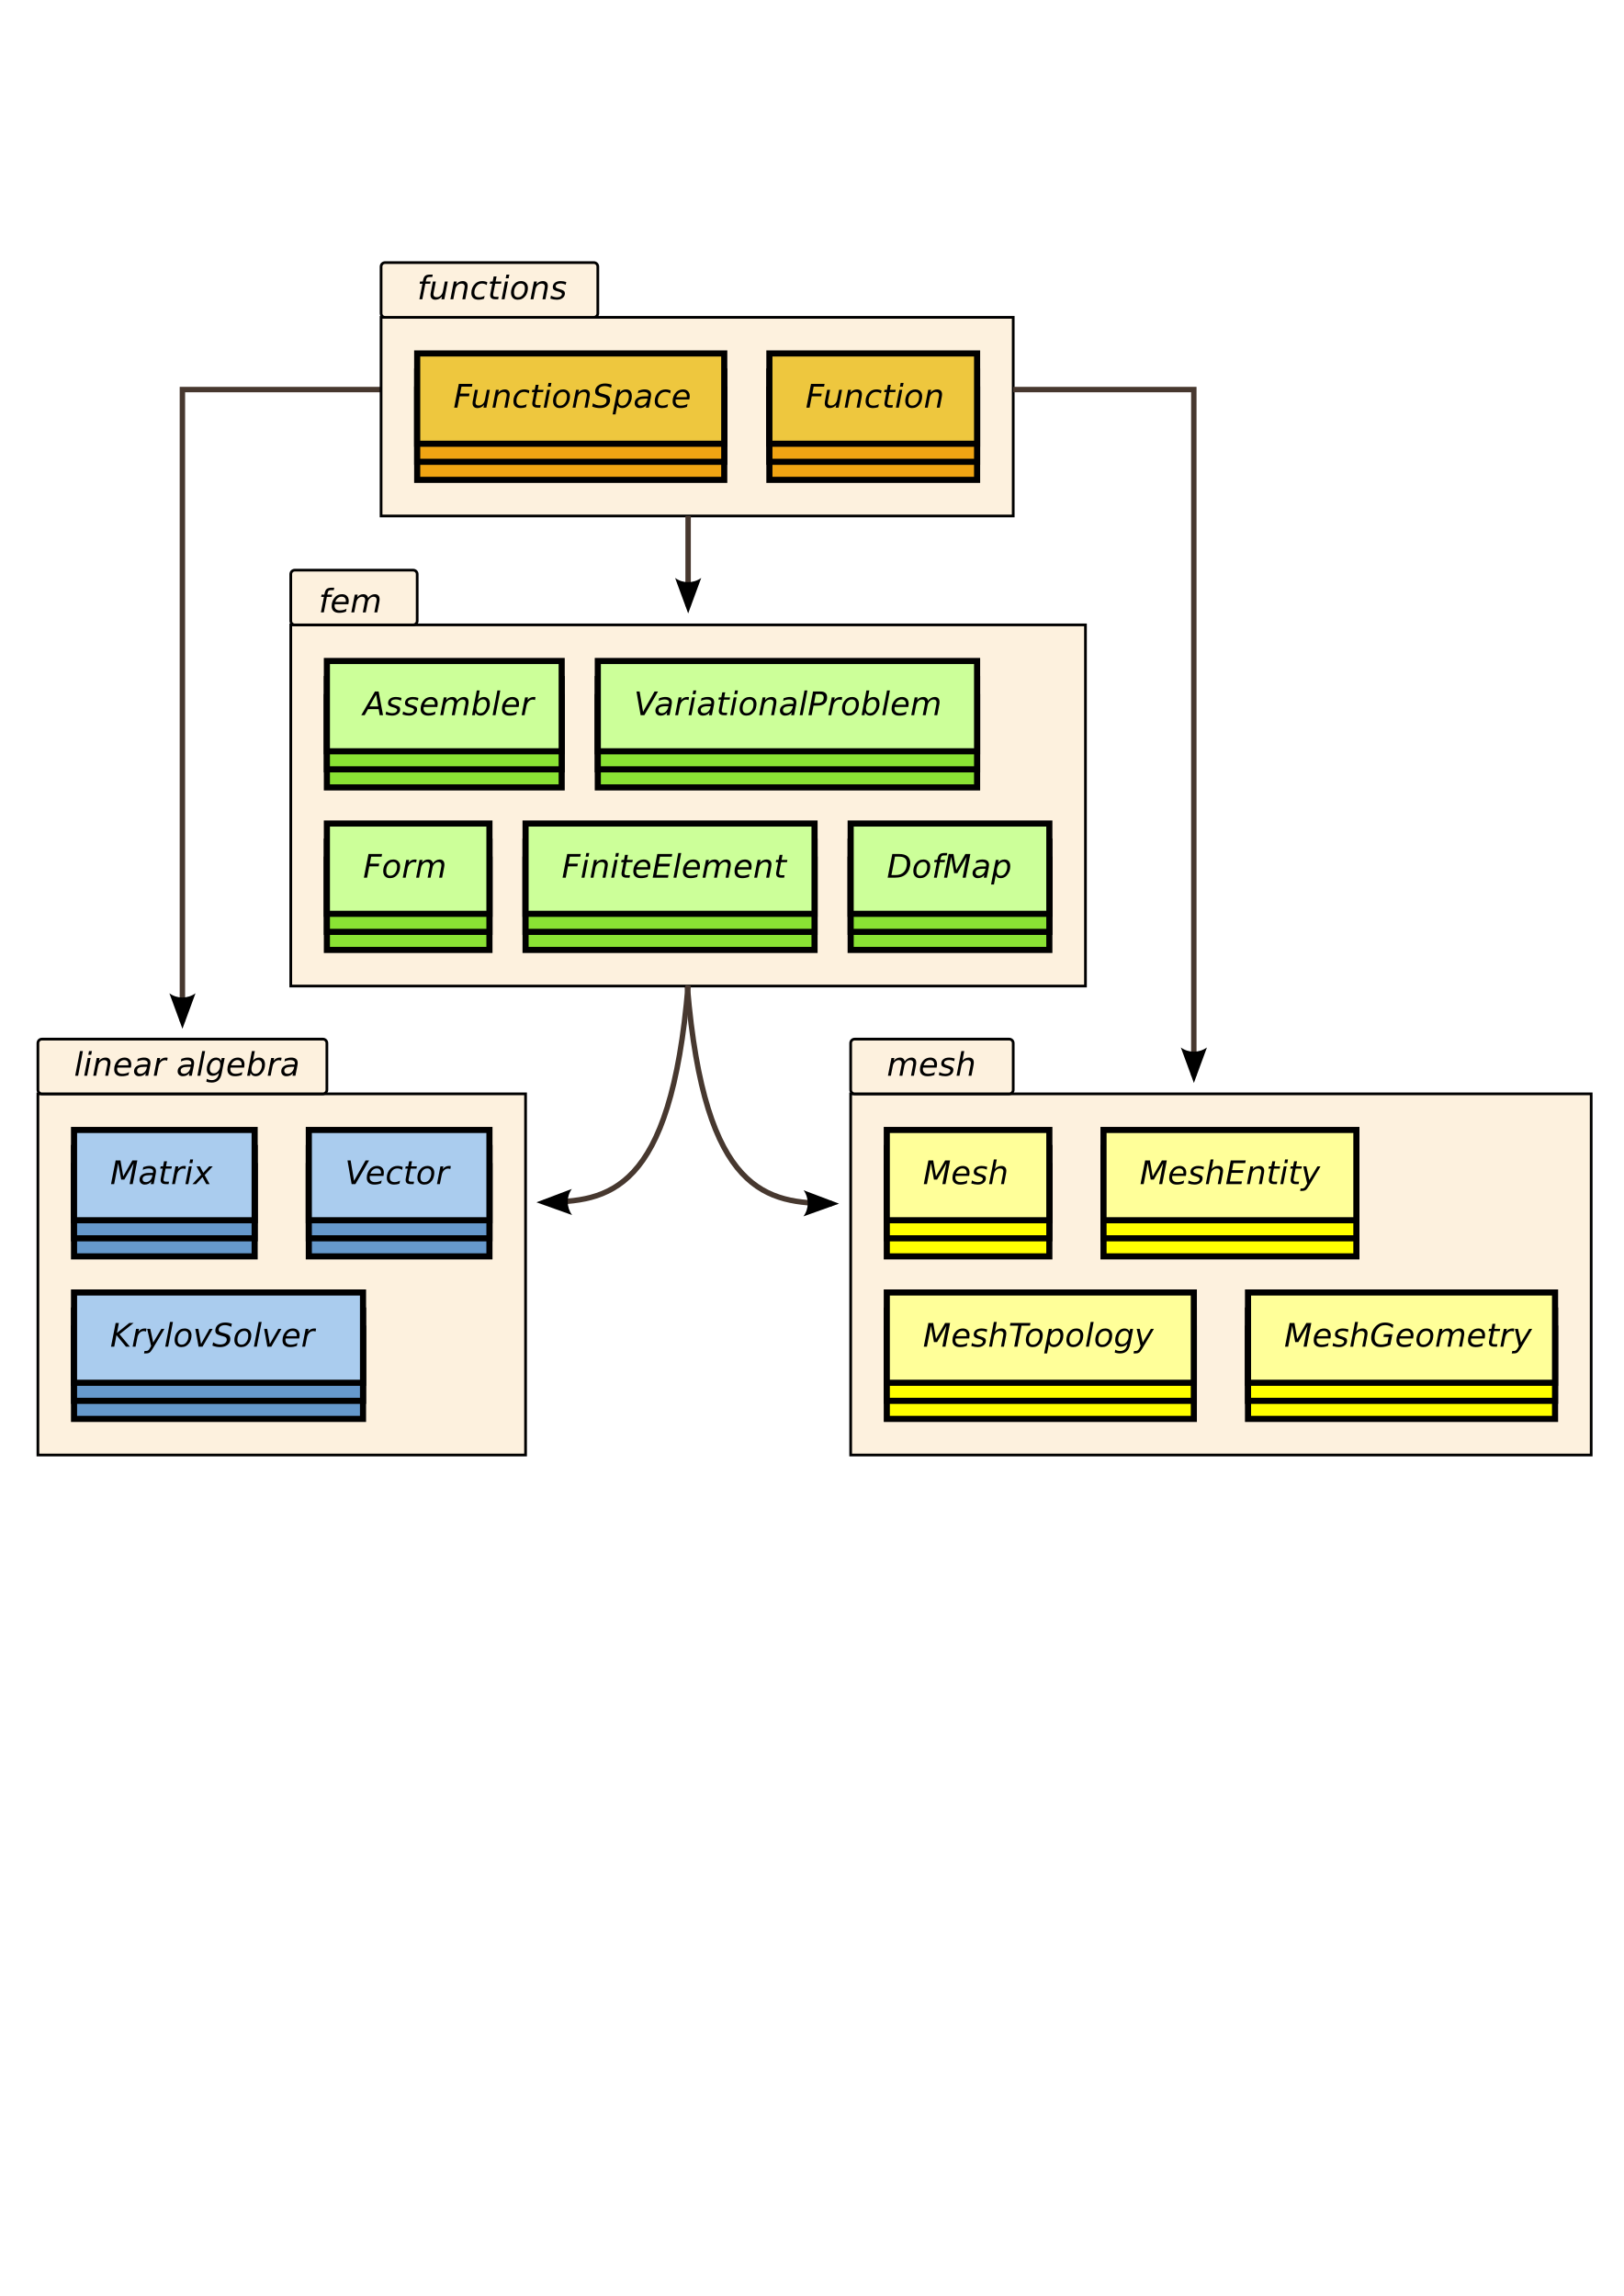
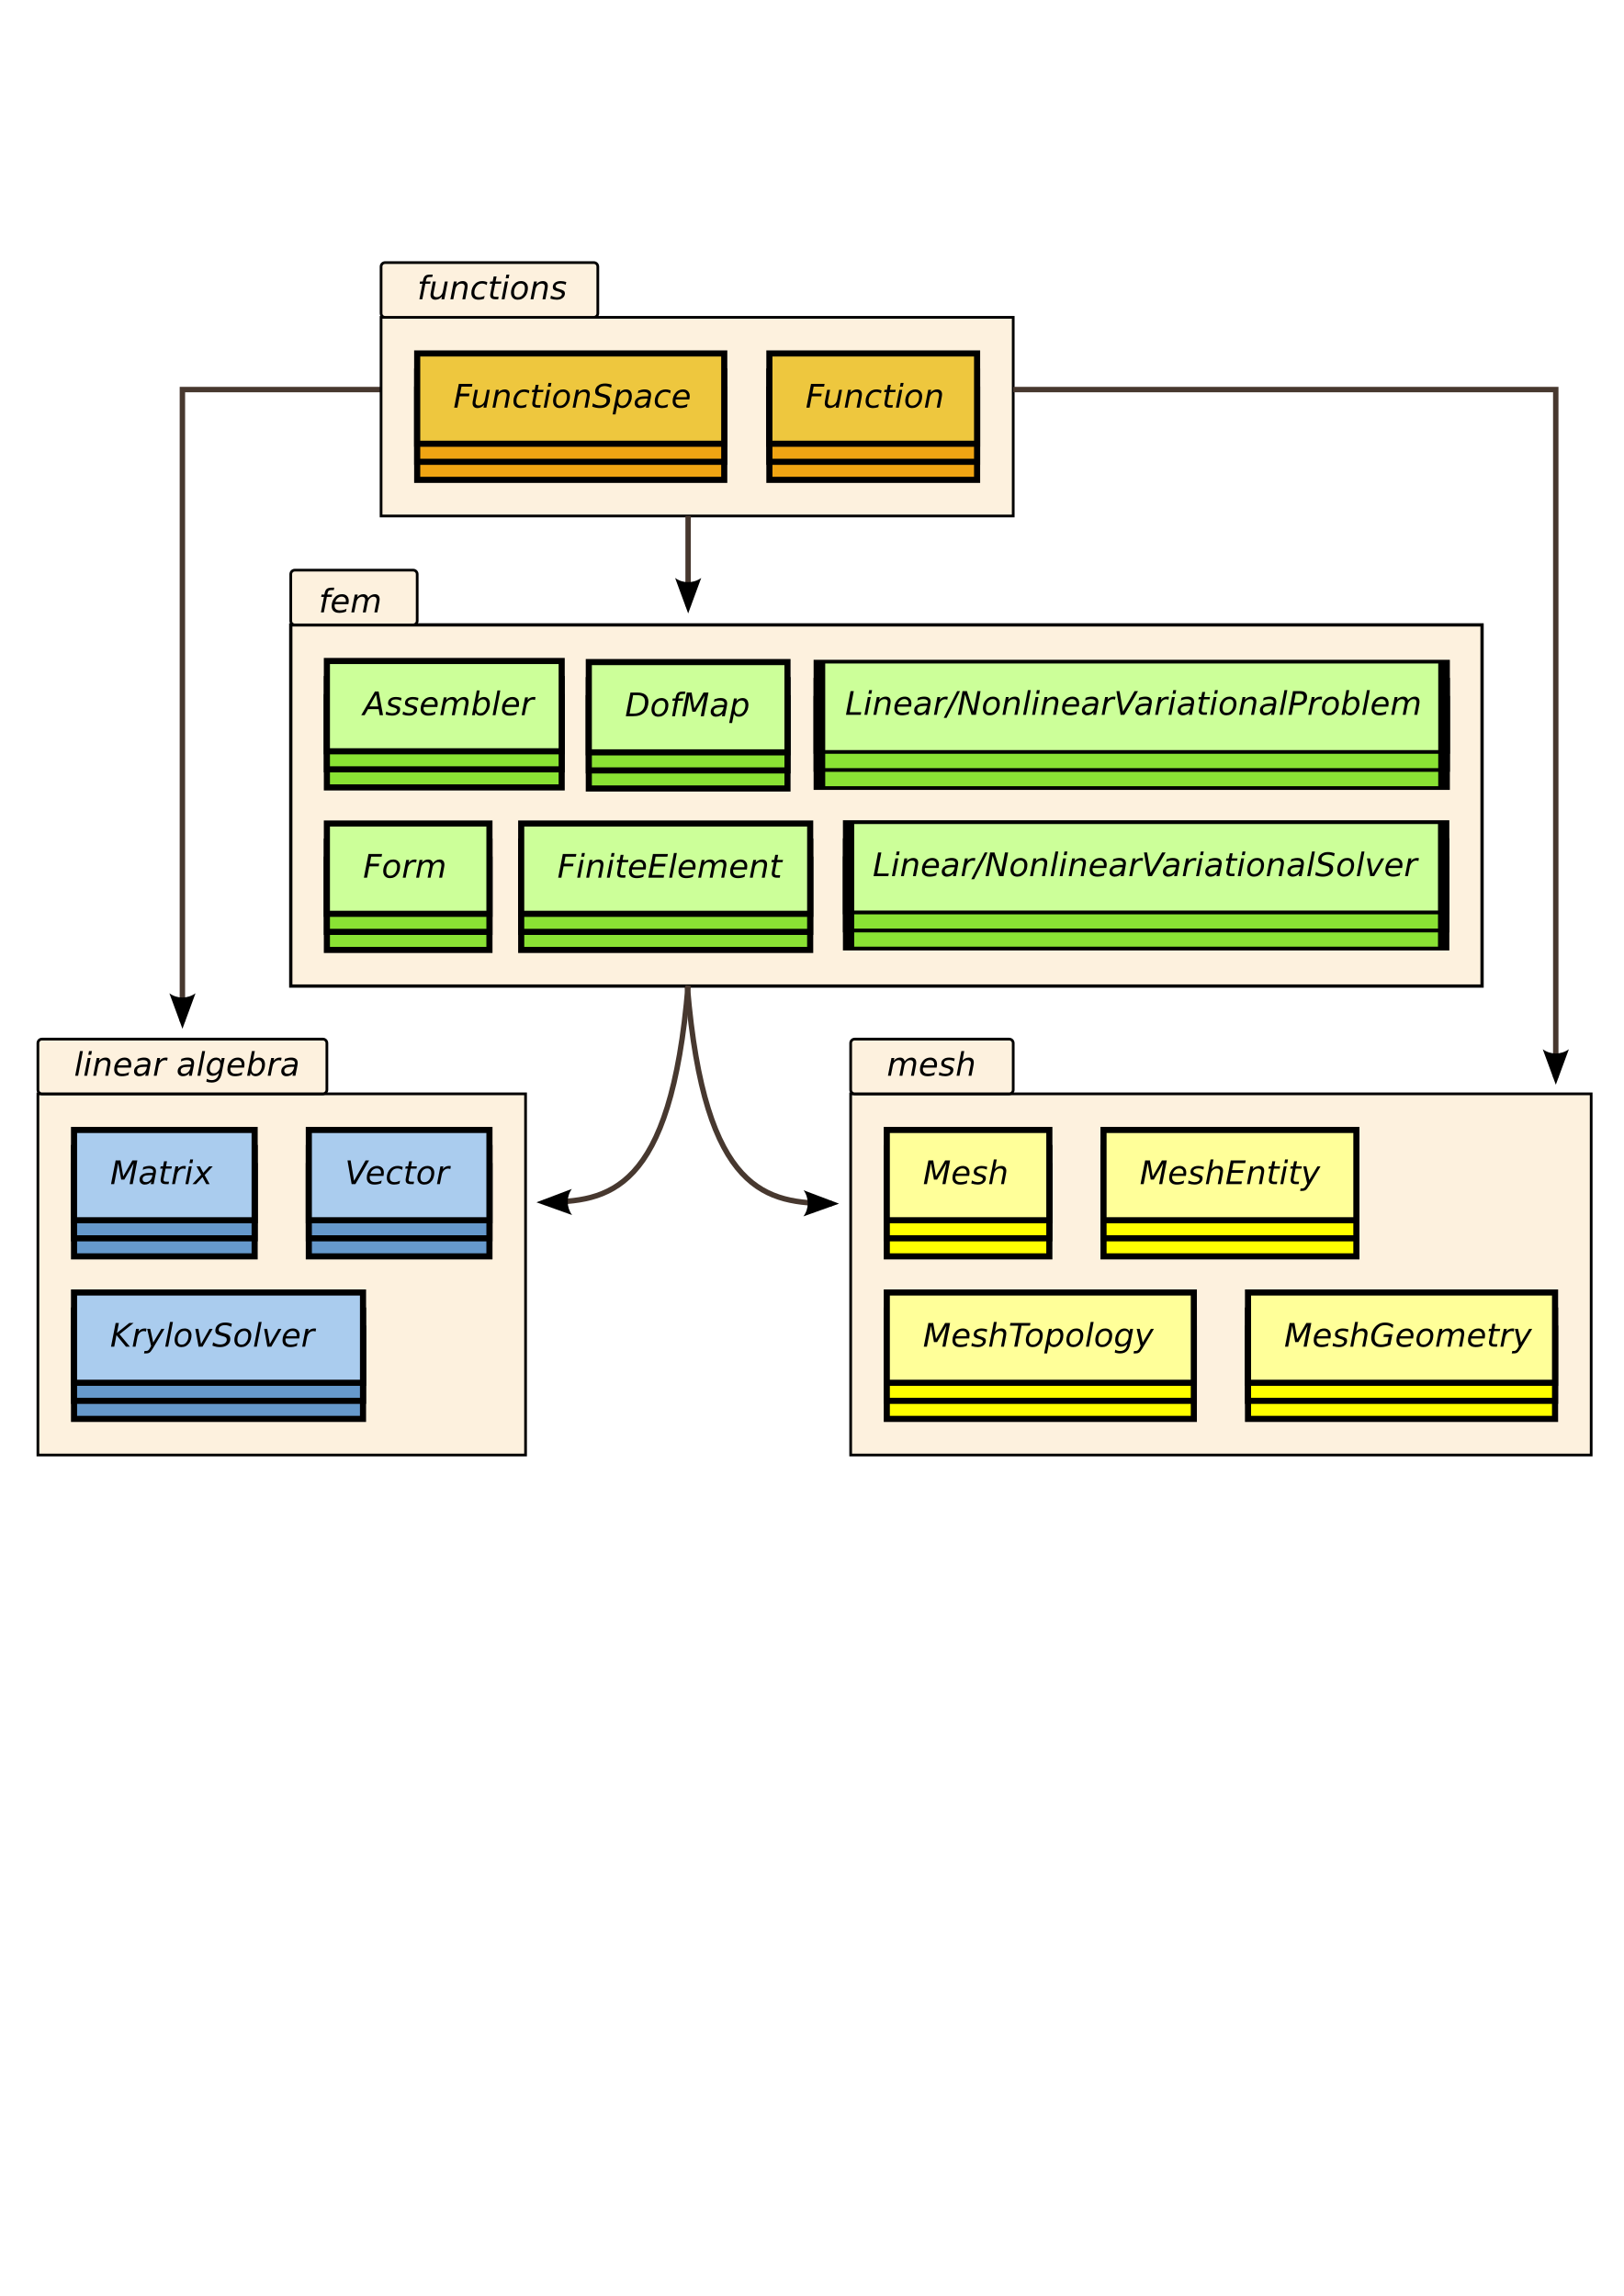
- <svg xmlns="http://www.w3.org/2000/svg" width="744.094" height="1052.362" id="svg2">
+ <svg xmlns="http://www.w3.org/2000/svg" width="744.094" height="1052.362" id="svg2" version="1.1">
  <defs id="defs4">
    <marker orient="auto" refY="0.0" refX="0.0" id="Arrow2Mend" style="overflow:visible;">
      <path id="path4271" style="font-size:12.0;fill-rule:evenodd;stroke-width:0.625;stroke-linejoin:round;" d="M 8.719,4.034 L -2.207,0.016 L 8.719,-4.002 C 6.973,-1.63 6.983,1.616 8.719,4.034 z " transform="scale(0.6) rotate(180) translate(0,0)" />
    </marker>
    <marker orient="auto" refY="0.0" refX="0.0" id="TriangleOutM" style="overflow:visible">
      <path id="path3325" d="M 5.77,0.0 L -2.88,5.0 L -2.88,-5.0 L 5.77,0.0 z " style="fill-rule:evenodd;stroke:#000000;stroke-width:1.0pt;marker-start:none" transform="scale(0.4)" />
    </marker>
    <marker orient="auto" refY="0.0" refX="0.0" id="Arrow2Lend" style="overflow:visible;">
      <path id="path3200" style="font-size:12.0;fill-rule:evenodd;stroke-width:0.625;stroke-linejoin:round;" d="M 8.719,4.034 L -2.207,0.016 L 8.719,-4.002 C 6.973,-1.63 6.983,1.616 8.719,4.034 z " transform="scale(1.1) rotate(180) translate(1,0)" />
    </marker>
  </defs>
  <g id="layer1">
    <rect style="opacity:1;fill:#00ff00;fill-opacity:1;stroke:#000000;stroke-width:3;stroke-miterlimit:4;stroke-dasharray:none;stroke-dashoffset:0;stroke-opacity:1" id="rect2398" width="0" height="5" x="325" y="452.362" />
    <text xml:space="preserve" style="font-size:10px;font-style:italic;font-weight:normal;fill:#000000;fill-opacity:1;stroke:none;stroke-width:1px;stroke-linecap:butt;stroke-linejoin:miter;stroke-opacity:1;font-family:Bitstream Vera Sans;-inkscape-font-specification:Sans" x="257.589" y="807.905" id="text2513">
      <tspan id="tspan2515" x="257.589" y="807.905" />
    </text>
    <rect style="opacity:1;fill:#8ae234;fill-opacity:1;stroke:#000000;stroke-width:34369.469;stroke-miterlimit:4;stroke-dasharray:none;stroke-dashoffset:0;stroke-opacity:1" id="rect2523" width="1.1336605e+10" height="50" x="-1.1511063e+10" y="495.012" transform="scale(-1,1)" />
    <rect style="opacity:1;fill:#f0a513;fill-opacity:1;stroke:#000000;stroke-width:1.5;stroke-miterlimit:4;stroke-dasharray:none;stroke-dashoffset:0;stroke-opacity:1" id="rect2533" width="10" height="0" x="-20" y="262.362" />
    <text xml:space="preserve" style="font-size:10px;font-style:italic;font-weight:normal;fill:#000000;fill-opacity:1;stroke:none;stroke-width:1px;stroke-linecap:butt;stroke-linejoin:miter;stroke-opacity:1;font-family:Bitstream Vera Sans;-inkscape-font-specification:Sans" x="62.977" y="316.529" id="text3480">
      <tspan id="tspan3482" x="62.977" y="316.529" />
    </text>
    <rect style="opacity:1;fill:none;fill-opacity:1;stroke:none;stroke-width:1.5;stroke-linejoin:round;stroke-miterlimit:4;stroke-dasharray:none;stroke-dashoffset:0;stroke-opacity:1" id="rect3634" width="0" height="10" x="-40" y="262.362" />
    <path style="fill:none;fill-rule:evenodd;stroke:#47382f;stroke-width:2.483;stroke-linecap:butt;stroke-linejoin:miter;marker-end:url(#Arrow2Mend);stroke-miterlimit:4;stroke-dasharray:none;stroke-opacity:1" d="M 174.634,178.556 L 83.587,178.556 L 83.587,468.251" id="path3794" />
-     <g id="g3571" transform="matrix(0.8276988,0,0,0.8276988,100.1406,11.31677)">
-       <rect y="332.362" x="40" height="200" width="440" id="rect2676" style="opacity:1;fill:#fdf1de;fill-opacity:1;stroke:#000000;stroke-width:1.5;stroke-miterlimit:4;stroke-dasharray:none;stroke-dashoffset:0;stroke-opacity:1" />
-       <rect y="372.362" x="60" height="50" width="130" id="rect2511" style="fill:#8ae234;fill-opacity:1;stroke:#000000;stroke-width:3.386;stroke-miterlimit:4;stroke-dasharray:none;stroke-dashoffset:0;stroke-opacity:1" />
-       <rect y="362.362" x="60" height="50" width="130" id="rect2509" style="fill:#8ae234;fill-opacity:1;stroke:#000000;stroke-width:3.386;stroke-miterlimit:4;stroke-dasharray:none;stroke-dashoffset:0;stroke-opacity:1" />
-       <rect y="352.362" x="60" height="50" width="130" id="rect5570" style="fill:#ccff99;fill-opacity:1;stroke:#000000;stroke-width:3.386;stroke-miterlimit:4;stroke-dasharray:none;stroke-dashoffset:0;stroke-opacity:1" />
-       <text id="text4998" y="382.362" x="80" style="font-size:18px;font-style:italic;font-weight:normal;fill:#000000;fill-opacity:1;stroke:none;stroke-width:1px;stroke-linecap:butt;stroke-linejoin:miter;stroke-opacity:1;font-family:Bitstream Vera Sans" xml:space="preserve">
-         <tspan y="382.362" x="80" id="tspan5000">Assembler</tspan>
-       </text>
-       <g transform="translate(440,-140)" id="g2606">
-         <rect style="opacity:1;fill:#8ae234;fill-opacity:1;stroke:#000000;stroke-width:3.386;stroke-miterlimit:4;stroke-dasharray:none;stroke-dashoffset:0;stroke-opacity:1" id="rect2519" width="210" height="50" x="-230" y="512.362" />
-         <rect style="opacity:1;fill:#8ae234;fill-opacity:1;stroke:#000000;stroke-width:3.386;stroke-miterlimit:4;stroke-dasharray:none;stroke-dashoffset:0;stroke-opacity:1" id="rect2517" width="210" height="50" x="-230" y="502.362" />
-         <rect style="opacity:1;fill:#ccff99;fill-opacity:1;stroke:#000000;stroke-width:3.386;stroke-miterlimit:4;stroke-dasharray:none;stroke-dashoffset:0;stroke-opacity:1" id="rect2449" width="210" height="50" x="-230" y="492.362" />
-         <text xml:space="preserve" style="font-size:18px;font-style:italic;font-weight:normal;fill:#000000;fill-opacity:1;stroke:none;stroke-width:1px;stroke-linecap:butt;stroke-linejoin:miter;stroke-opacity:1;font-family:Bitstream Vera Sans" x="-210" y="522.362" id="text2481">
-           <tspan id="tspan2483" x="-210" y="522.362">VariationalProblem</tspan>
-         </text>
-       </g>
-       <g transform="translate(170,80)" id="g2613">
-         <rect style="opacity:1;fill:#8ae234;fill-opacity:1;stroke:#000000;stroke-width:3.386;stroke-miterlimit:4;stroke-dasharray:none;stroke-dashoffset:0;stroke-opacity:1" id="rect2571" width="160" height="50" x="0" y="382.362" />
-         <rect style="opacity:1;fill:#8ae234;fill-opacity:1;stroke:#000000;stroke-width:3.386;stroke-miterlimit:4;stroke-dasharray:none;stroke-dashoffset:0;stroke-opacity:1" id="rect2569" width="160" height="50" x="0" y="372.362" />
-         <rect style="opacity:1;fill:#ccff99;fill-opacity:1;stroke:#000000;stroke-width:3.386;stroke-miterlimit:4;stroke-dasharray:none;stroke-dashoffset:0;stroke-opacity:1" id="rect2475" width="160" height="50" x="0" y="362.362" />
-         <text xml:space="preserve" style="font-size:18px;font-style:italic;font-weight:normal;fill:#000000;fill-opacity:1;stroke:none;stroke-width:1px;stroke-linecap:butt;stroke-linejoin:miter;stroke-opacity:1;font-family:Bitstream Vera Sans" x="20" y="392.362" id="text2485">
-           <tspan id="tspan2487" x="20" y="392.362">FiniteElement</tspan>
-         </text>
-       </g>
-       <g transform="translate(330,0)" id="g2620">
-         <rect style="opacity:1;fill:#8ae234;fill-opacity:1;stroke:#000000;stroke-width:3.386;stroke-miterlimit:4;stroke-dasharray:none;stroke-dashoffset:0;stroke-opacity:1" id="rect2525" width="110" height="50" x="20" y="462.362" />
-         <rect style="opacity:1;fill:#8ae234;fill-opacity:1;stroke:#000000;stroke-width:3.386;stroke-miterlimit:4;stroke-dasharray:none;stroke-dashoffset:0;stroke-opacity:1" id="rect2521" width="110" height="50" x="20" y="452.362" />
-         <rect style="opacity:1;fill:#ccff99;fill-opacity:1;stroke:#000000;stroke-width:3.386;stroke-miterlimit:4;stroke-dasharray:none;stroke-dashoffset:0;stroke-opacity:1" id="rect2477" width="110" height="50" x="20" y="442.362" />
-         <text xml:space="preserve" style="font-size:18px;font-style:italic;font-weight:normal;fill:#000000;fill-opacity:1;stroke:none;stroke-width:1px;stroke-linecap:butt;stroke-linejoin:miter;stroke-opacity:1;font-family:Bitstream Vera Sans" x="40" y="472.362" id="text2489">
-           <tspan id="tspan2491" x="40" y="472.362">DofMap</tspan>
-         </text>
-       </g>
-       <g transform="translate(30,-100)" id="g2627">
-         <rect style="opacity:1;fill:#8ae234;fill-opacity:1;stroke:#000000;stroke-width:3.386;stroke-miterlimit:4;stroke-dasharray:none;stroke-dashoffset:0;stroke-opacity:1" id="rect2529" width="90" height="50" x="30" y="562.362" />
-         <rect style="opacity:1;fill:#8ae234;fill-opacity:1;stroke:#000000;stroke-width:3.386;stroke-miterlimit:4;stroke-dasharray:none;stroke-dashoffset:0;stroke-opacity:1" id="rect2527" width="90" height="50" x="30" y="552.362" />
-         <rect style="opacity:1;fill:#ccff99;fill-opacity:1;stroke:#000000;stroke-width:3.386;stroke-miterlimit:4;stroke-dasharray:none;stroke-dashoffset:0;stroke-opacity:1" id="rect2479" width="90" height="50" x="30" y="542.362" />
-         <text xml:space="preserve" style="font-size:18px;font-style:italic;font-weight:normal;fill:#000000;fill-opacity:1;stroke:none;stroke-width:1px;stroke-linecap:butt;stroke-linejoin:miter;stroke-opacity:1;font-family:Bitstream Vera Sans" x="50" y="572.362" id="text2493">
-           <tspan id="tspan2495" x="50" y="572.362">Form</tspan>
-         </text>
-       </g>
-       <rect ry="2.21" y="302.053" x="40" height="30.309" width="70" id="rect3478" style="opacity:1;fill:#fdf1de;fill-opacity:1;stroke:#000000;stroke-width:1.5;stroke-linejoin:round;stroke-miterlimit:4;stroke-dasharray:none;stroke-dashoffset:0;stroke-opacity:1" />
-       <text id="text3489" y="325.449" x="55.471" style="font-size:18px;font-style:italic;font-weight:normal;fill:#000000;fill-opacity:1;stroke:none;stroke-width:1px;stroke-linecap:butt;stroke-linejoin:miter;stroke-opacity:1;font-family:Bitstream Vera Sans" xml:space="preserve">
-         <tspan y="325.449" x="55.471" id="tspan3491">fem</tspan>
+     <rect style="fill:#fdf1de;fill-opacity:1;stroke:#000000;stroke-width:1.5;stroke-miterlimit:4;stroke-opacity:1;stroke-dasharray:none;stroke-dashoffset:0" id="rect2676" width="545.935" height="165.54" x="133.249" y="286.413" />
+     <rect style="fill:#8ae234;fill-opacity:1;stroke:#000000;stroke-width:2.802;stroke-miterlimit:4;stroke-opacity:1;stroke-dasharray:none;stroke-dashoffset:0" id="rect2511" width="107.601" height="41.385" x="149.803" y="319.521" />
+     <rect style="fill:#8ae234;fill-opacity:1;stroke:#000000;stroke-width:2.802;stroke-miterlimit:4;stroke-opacity:1;stroke-dasharray:none;stroke-dashoffset:0" id="rect2509" width="107.601" height="41.385" x="149.803" y="311.243" />
+     <rect style="fill:#ccff99;fill-opacity:1;stroke:#000000;stroke-width:2.802;stroke-miterlimit:4;stroke-opacity:1;stroke-dasharray:none;stroke-dashoffset:0" id="rect5570" width="107.601" height="41.385" x="149.803" y="302.967" />
+     <text xml:space="preserve" style="font-size:14.899px;font-style:italic;font-weight:normal;fill:#000000;fill-opacity:1;stroke:none;font-family:Bitstream Vera Sans" x="166.357" y="327.797" id="text4998">
+       <tspan id="tspan5000" x="166.357" y="327.797">Assembler</tspan>
+     </text>
+     <g id="g2613" transform="matrix(0.8276988,0,0,0.8276988,238.8494,77.53267)">
+       <rect y="382.362" x="0" height="50" width="160" id="rect2571" style="fill:#8ae234;fill-opacity:1;stroke:#000000;stroke-width:3.386;stroke-miterlimit:4;stroke-opacity:1;stroke-dasharray:none;stroke-dashoffset:0" />
+       <rect y="372.362" x="0" height="50" width="160" id="rect2569" style="fill:#8ae234;fill-opacity:1;stroke:#000000;stroke-width:3.386;stroke-miterlimit:4;stroke-opacity:1;stroke-dasharray:none;stroke-dashoffset:0" />
+       <rect y="362.362" x="0" height="50" width="160" id="rect2475" style="fill:#ccff99;fill-opacity:1;stroke:#000000;stroke-width:3.386;stroke-miterlimit:4;stroke-opacity:1;stroke-dasharray:none;stroke-dashoffset:0" />
+       <text id="text2485" y="392.362" x="20" style="font-size:18px;font-style:italic;font-weight:normal;fill:#000000;fill-opacity:1;stroke:none;font-family:Bitstream Vera Sans" xml:space="preserve">
+         <tspan y="392.362" x="20" id="tspan2487">FiniteElement</tspan>
      </text>
    </g>
+     <g id="g2620" transform="matrix(0.8276988,0,0,0.8276988,253.2812,-62.68323)">
+       <rect y="462.362" x="20" height="50" width="110" id="rect2525" style="fill:#8ae234;fill-opacity:1;stroke:#000000;stroke-width:3.386;stroke-miterlimit:4;stroke-opacity:1;stroke-dasharray:none;stroke-dashoffset:0" />
+       <rect y="452.362" x="20" height="50" width="110" id="rect2521" style="fill:#8ae234;fill-opacity:1;stroke:#000000;stroke-width:3.386;stroke-miterlimit:4;stroke-opacity:1;stroke-dasharray:none;stroke-dashoffset:0" />
+       <rect y="442.362" x="20" height="50" width="110" id="rect2477" style="fill:#ccff99;fill-opacity:1;stroke:#000000;stroke-width:3.386;stroke-miterlimit:4;stroke-opacity:1;stroke-dasharray:none;stroke-dashoffset:0" />
+       <text id="text2489" y="472.362" x="40" style="font-size:18px;font-style:italic;font-weight:normal;fill:#000000;fill-opacity:1;stroke:none;font-family:Bitstream Vera Sans" xml:space="preserve">
+         <tspan y="472.362" x="40" id="tspan2491">DofMap</tspan>
+       </text>
+     </g>
+     <g id="g2627" transform="matrix(0.8276988,0,0,0.8276988,124.9716,-71.45311)">
+       <rect y="562.362" x="30" height="50" width="90" id="rect2529" style="fill:#8ae234;fill-opacity:1;stroke:#000000;stroke-width:3.386;stroke-miterlimit:4;stroke-opacity:1;stroke-dasharray:none;stroke-dashoffset:0" />
+       <rect y="552.362" x="30" height="50" width="90" id="rect2527" style="fill:#8ae234;fill-opacity:1;stroke:#000000;stroke-width:3.386;stroke-miterlimit:4;stroke-opacity:1;stroke-dasharray:none;stroke-dashoffset:0" />
+       <rect y="542.362" x="30" height="50" width="90" id="rect2479" style="fill:#ccff99;fill-opacity:1;stroke:#000000;stroke-width:3.386;stroke-miterlimit:4;stroke-opacity:1;stroke-dasharray:none;stroke-dashoffset:0" />
+       <text id="text2493" y="572.362" x="50" style="font-size:18px;font-style:italic;font-weight:normal;fill:#000000;fill-opacity:1;stroke:none;font-family:Bitstream Vera Sans" xml:space="preserve">
+         <tspan y="572.362" x="50" id="tspan2495">Form</tspan>
+       </text>
+     </g>
+     <rect style="fill:#fdf1de;fill-opacity:1;stroke:#000000;stroke-width:1.242;stroke-linejoin:round;stroke-miterlimit:4;stroke-opacity:1;stroke-dasharray:none;stroke-dashoffset:0" id="rect3478" width="57.939" height="25.086" x="133.249" y="261.326" ry="1.829" />
+     <text xml:space="preserve" style="font-size:14.899px;font-style:italic;font-weight:normal;fill:#000000;fill-opacity:1;stroke:none;font-family:Bitstream Vera Sans" x="146.054" y="280.691" id="text3489">
+       <tspan id="tspan3491" x="146.054" y="280.691">fem</tspan>
+     </text>
    <g id="g3517" transform="matrix(0.8276988,0,0,0.8276988,141.5256,11.06125)">
      <rect y="592.362" x="-150" height="200" width="270" id="rect3493" style="opacity:1;fill:#fdf1de;fill-opacity:1;stroke:#000000;stroke-width:1.5;stroke-miterlimit:4;stroke-dasharray:none;stroke-dashoffset:0;stroke-opacity:1" />
      <g transform="translate(180,-40)" id="g2634">
        <rect style="opacity:1;fill:#6699cc;fill-opacity:1;stroke:#000000;stroke-width:3.386;stroke-miterlimit:4;stroke-dasharray:none;stroke-dashoffset:0;stroke-opacity:1" id="rect2543" width="100" height="50" x="-310" y="672.362" />
        <rect style="opacity:1;fill:#6699cc;fill-opacity:1;stroke:#000000;stroke-width:3.386;stroke-miterlimit:4;stroke-dasharray:none;stroke-dashoffset:0;stroke-opacity:1" id="rect2541" width="100" height="50" x="-310" y="662.362" />
        <rect style="opacity:1;fill:#aaccee;fill-opacity:1;stroke:#000000;stroke-width:3.386;stroke-miterlimit:4;stroke-dasharray:none;stroke-dashoffset:0;stroke-opacity:1" id="rect2416" width="100" height="50" x="-310" y="652.362" />
        <text xml:space="preserve" style="font-size:18px;font-style:italic;font-weight:normal;fill:#000000;fill-opacity:1;stroke:none;stroke-width:1px;stroke-linecap:butt;stroke-linejoin:miter;stroke-opacity:1;font-family:Bitstream Vera Sans" x="-290" y="682.362" id="text2418">
          <tspan id="tspan2420" x="-290" y="682.362">Matrix</tspan>
        </text>
      </g>
      <g transform="translate(70,-50)" id="g2648">
        <rect style="opacity:1;fill:#6699cc;fill-opacity:1;stroke:#000000;stroke-width:3.386;stroke-miterlimit:4;stroke-dasharray:none;stroke-dashoffset:0;stroke-opacity:1" id="rect2551" width="100" height="50" x="-70" y="682.362" />
        <rect style="opacity:1;fill:#6699cc;fill-opacity:1;stroke:#000000;stroke-width:3.386;stroke-miterlimit:4;stroke-dasharray:none;stroke-dashoffset:0;stroke-opacity:1" id="rect2549" width="100" height="50" x="-70" y="672.362" />
        <rect style="opacity:1;fill:#aaccee;fill-opacity:1;stroke:#000000;stroke-width:3.386;stroke-miterlimit:4;stroke-dasharray:none;stroke-dashoffset:0;stroke-opacity:1" id="rect2443" width="100" height="50" x="-70" y="662.362" />
        <text xml:space="preserve" style="font-size:18px;font-style:italic;font-weight:normal;fill:#000000;fill-opacity:1;stroke:none;stroke-width:1px;stroke-linecap:butt;stroke-linejoin:miter;stroke-opacity:1;font-family:Bitstream Vera Sans" x="-50" y="692.362" id="text2426">
          <tspan id="tspan2428" x="-50" y="692.362">Vector</tspan>
        </text>
      </g>
      <g transform="translate(150,-20)" id="g2641">
        <rect style="opacity:1;fill:#6699cc;fill-opacity:1;stroke:#000000;stroke-width:3.386;stroke-miterlimit:4;stroke-dasharray:none;stroke-dashoffset:0;stroke-opacity:1" id="rect2547" width="160" height="50" x="-280" y="742.362" />
        <rect style="opacity:1;fill:#6699cc;fill-opacity:1;stroke:#000000;stroke-width:3.386;stroke-miterlimit:4;stroke-dasharray:none;stroke-dashoffset:0;stroke-opacity:1" id="rect2545" width="160" height="50" x="-280" y="732.362" />
        <rect style="opacity:1;fill:#aaccee;fill-opacity:1;stroke:#000000;stroke-width:3.386;stroke-miterlimit:4;stroke-dasharray:none;stroke-dashoffset:0;stroke-opacity:1" id="rect2441" width="160" height="50" x="-280" y="722.362" />
        <text xml:space="preserve" style="font-size:18px;font-style:italic;font-weight:normal;fill:#000000;fill-opacity:1;stroke:none;stroke-width:1px;stroke-linecap:butt;stroke-linejoin:miter;stroke-opacity:1;font-family:Bitstream Vera Sans" x="-260" y="752.362" id="text2430">
          <tspan id="tspan2432" x="-260" y="752.362">KrylovSolver</tspan>
        </text>
      </g>
      <rect ry="2.21" y="562.053" x="-150" height="30.309" width="160" id="rect3501" style="opacity:1;fill:#fdf1de;fill-opacity:1;stroke:#000000;stroke-width:1.5;stroke-linejoin:round;stroke-miterlimit:4;stroke-dasharray:none;stroke-dashoffset:0;stroke-opacity:1" />
      <text id="text3505" y="582.362" x="-130" style="font-size:18px;font-style:italic;font-weight:normal;fill:#000000;fill-opacity:1;stroke:none;stroke-width:1px;stroke-linecap:butt;stroke-linejoin:miter;stroke-opacity:1;font-family:Bitstream Vera Sans" xml:space="preserve">
        <tspan y="582.362" x="-130" id="tspan3507">linear algebra</tspan>
      </text>
    </g>
    <g id="g3541" transform="matrix(0.8276988,0,0,0.8276988,216.0185,11.06125)">
      <rect y="592.362" x="210" height="200" width="410" id="rect3495" style="opacity:1;fill:#fdf1de;fill-opacity:1;stroke:#000000;stroke-width:1.5;stroke-miterlimit:4;stroke-dasharray:none;stroke-dashoffset:0;stroke-opacity:1" />
      <g transform="translate(30,-100)" id="g2655">
        <rect style="opacity:1;fill:#ffff00;fill-opacity:1;stroke:#000000;stroke-width:3.386;stroke-miterlimit:4;stroke-dasharray:none;stroke-dashoffset:0;stroke-opacity:1" id="rect2555" width="90" height="50" x="200" y="732.362" />
        <rect style="opacity:1;fill:#ffff00;fill-opacity:1;stroke:#000000;stroke-width:3.386;stroke-miterlimit:4;stroke-dasharray:none;stroke-dashoffset:0;stroke-opacity:1" id="rect2553" width="90" height="50" x="200" y="722.362" />
        <rect style="opacity:1;fill:#ffff99;fill-opacity:1;stroke:#000000;stroke-width:3.386;stroke-miterlimit:4;stroke-dasharray:none;stroke-dashoffset:0;stroke-opacity:1" id="rect2390" width="90" height="50" x="200" y="712.362" />
        <text xml:space="preserve" style="font-size:18px;font-style:italic;font-weight:normal;fill:#000000;fill-opacity:1;stroke:none;stroke-width:1px;stroke-linecap:butt;stroke-linejoin:miter;stroke-opacity:1;font-family:Bitstream Vera Sans" x="220" y="742.362" id="text2453">
          <tspan id="tspan2455" x="220" y="742.362">Mesh</tspan>
        </text>
      </g>
      <g transform="translate(-10,-60)" id="g2662">
        <rect style="opacity:1;fill:#ffff00;fill-opacity:1;stroke:#000000;stroke-width:3.386;stroke-miterlimit:4;stroke-dasharray:none;stroke-dashoffset:0;stroke-opacity:1" id="rect2559" width="140" height="50" x="360" y="692.362" />
        <rect style="opacity:1;fill:#ffff00;fill-opacity:1;stroke:#000000;stroke-width:3.386;stroke-miterlimit:4;stroke-dasharray:none;stroke-dashoffset:0;stroke-opacity:1" id="rect2557" width="140" height="50" x="360" y="682.362" />
        <rect style="opacity:1;fill:#ffff99;fill-opacity:1;stroke:#000000;stroke-width:3.386;stroke-miterlimit:4;stroke-dasharray:none;stroke-dashoffset:0;stroke-opacity:1" id="rect2457" width="140" height="50" x="360" y="672.362" />
        <text xml:space="preserve" style="font-size:18px;font-style:italic;font-weight:normal;fill:#000000;fill-opacity:1;stroke:none;stroke-width:1px;stroke-linecap:butt;stroke-linejoin:miter;stroke-opacity:1;font-family:Bitstream Vera Sans" x="380" y="702.362" id="text2463">
          <tspan id="tspan2465" x="380" y="702.362">MeshEntity</tspan>
        </text>
      </g>
      <g transform="translate(-30,-60)" id="g2669">
        <rect style="opacity:1;fill:#ffff00;fill-opacity:1;stroke:#000000;stroke-width:3.386;stroke-miterlimit:4;stroke-dasharray:none;stroke-dashoffset:0;stroke-opacity:1" id="rect2567" width="170" height="50" x="460" y="782.362" />
        <rect style="opacity:1;fill:#ffff00;fill-opacity:1;stroke:#000000;stroke-width:3.386;stroke-miterlimit:4;stroke-dasharray:none;stroke-dashoffset:0;stroke-opacity:1" id="rect2565" width="170" height="50" x="460" y="772.362" />
        <rect style="opacity:1;fill:#ffff99;fill-opacity:1;stroke:#000000;stroke-width:3.386;stroke-miterlimit:4;stroke-dasharray:none;stroke-dashoffset:0;stroke-opacity:1" id="rect2459" width="170" height="50" x="460" y="762.362" />
        <text xml:space="preserve" style="font-size:18px;font-style:italic;font-weight:normal;fill:#000000;fill-opacity:1;stroke:none;stroke-width:1px;stroke-linecap:butt;stroke-linejoin:miter;stroke-opacity:1;font-family:Bitstream Vera Sans" x="480" y="792.362" id="text2471">
          <tspan id="tspan2473" x="480" y="792.362">MeshGeometry</tspan>
        </text>
      </g>
      <g transform="translate(20,220)" id="g2592">
        <rect style="opacity:1;fill:#ffff00;fill-opacity:1;stroke:#000000;stroke-width:3.386;stroke-miterlimit:4;stroke-dasharray:none;stroke-dashoffset:0;stroke-opacity:1" id="rect2563" width="170" height="50" x="210" y="502.362" />
        <rect style="opacity:1;fill:#ffff00;fill-opacity:1;stroke:#000000;stroke-width:3.386;stroke-miterlimit:4;stroke-dasharray:none;stroke-dashoffset:0;stroke-opacity:1" id="rect2561" width="170" height="50" x="210" y="492.362" />
        <rect style="opacity:1;fill:#ffff99;fill-opacity:1;stroke:#000000;stroke-width:3.386;stroke-miterlimit:4;stroke-dasharray:none;stroke-dashoffset:0;stroke-opacity:1" id="rect2461" width="170" height="50" x="210" y="482.362" />
        <text xml:space="preserve" style="font-size:18px;font-style:italic;font-weight:normal;fill:#000000;fill-opacity:1;stroke:none;stroke-width:1px;stroke-linecap:butt;stroke-linejoin:miter;stroke-opacity:1;font-family:Bitstream Vera Sans" x="230" y="512.362" id="text2467">
          <tspan id="tspan2469" x="230" y="512.362">MeshTopology</tspan>
        </text>
      </g>
      <rect ry="2.21" y="562.053" x="210" height="30.309" width="90" id="rect3503" style="opacity:1;fill:#fdf1de;fill-opacity:1;stroke:#000000;stroke-width:1.5;stroke-linejoin:round;stroke-miterlimit:4;stroke-dasharray:none;stroke-dashoffset:0;stroke-opacity:1" />
      <text id="text3509" y="582.362" x="230" style="font-size:18px;font-style:italic;font-weight:normal;fill:#000000;fill-opacity:1;stroke:none;stroke-width:1px;stroke-linecap:butt;stroke-linejoin:miter;stroke-opacity:1;font-family:Bitstream Vera Sans" xml:space="preserve">
        <tspan y="582.362" x="230" id="tspan3511">mesh</tspan>
      </text>
    </g>
    <g id="g3606" transform="matrix(0.8276988,0,0,0.8276988,174.6336,-5.492729)">
      <rect y="182.362" x="0" height="110" width="350" id="rect3497" style="opacity:1;fill:#fdf1de;fill-opacity:1;stroke:#000000;stroke-width:1.5;stroke-miterlimit:4;stroke-dasharray:none;stroke-dashoffset:0;stroke-opacity:1" />
      <g transform="translate(60,0)" id="g2578">
        <rect style="opacity:1;fill:#f0a513;fill-opacity:1;stroke:#000000;stroke-width:3.386;stroke-miterlimit:4;stroke-dasharray:none;stroke-dashoffset:0;stroke-opacity:1" id="rect2535" width="170" height="50" x="-40" y="222.362" />
        <rect style="opacity:1;fill:#f0a513;fill-opacity:1;stroke:#000000;stroke-width:3.386;stroke-miterlimit:4;stroke-dasharray:none;stroke-dashoffset:0;stroke-opacity:1" id="rect2531" width="170" height="50" x="-40" y="212.362" />
        <rect style="opacity:1;fill:#eec73e;fill-opacity:1;stroke:#000000;stroke-width:3.386;stroke-miterlimit:4;stroke-dasharray:none;stroke-dashoffset:0;stroke-opacity:1" id="rect2497" width="170" height="50" x="-40" y="202.362" />
        <text xml:space="preserve" style="font-size:18px;font-style:italic;font-weight:normal;fill:#000000;fill-opacity:1;stroke:none;stroke-width:1px;stroke-linecap:butt;stroke-linejoin:miter;stroke-opacity:1;font-family:Bitstream Vera Sans" x="-20" y="232.362" id="text2499">
          <tspan id="tspan2501" x="-20" y="232.362">FunctionSpace</tspan>
        </text>
      </g>
      <g transform="translate(5,0)" id="g2585">
        <rect style="opacity:1;fill:#f0a513;fill-opacity:1;stroke:#000000;stroke-width:3.386;stroke-miterlimit:4;stroke-dasharray:none;stroke-dashoffset:0;stroke-opacity:1" id="rect2539" width="115" height="50" x="210" y="222.362" />
        <rect style="opacity:1;fill:#f0a513;fill-opacity:1;stroke:#000000;stroke-width:3.386;stroke-miterlimit:4;stroke-dasharray:none;stroke-dashoffset:0;stroke-opacity:1" id="rect2537" width="115" height="50" x="210" y="212.362" />
        <rect style="opacity:1;fill:#eec73e;fill-opacity:1;stroke:#000000;stroke-width:3.386;stroke-miterlimit:4;stroke-dasharray:none;stroke-dashoffset:0;stroke-opacity:1" id="rect2503" width="115" height="50" x="210" y="202.362" />
        <text xml:space="preserve" style="font-size:18px;font-style:italic;font-weight:normal;fill:#000000;fill-opacity:1;stroke:none;stroke-width:1px;stroke-linecap:butt;stroke-linejoin:miter;stroke-opacity:1;font-family:Bitstream Vera Sans" x="230" y="232.362" id="text2505">
          <tspan id="tspan2507" x="230" y="232.362">Function</tspan>
        </text>
      </g>
      <rect ry="2.21" y="152.053" x="0" height="30.309" width="120" id="rect3499" style="opacity:1;fill:#fdf1de;fill-opacity:1;stroke:#000000;stroke-width:1.5;stroke-linejoin:round;stroke-miterlimit:4;stroke-dasharray:none;stroke-dashoffset:0;stroke-opacity:1" />
      <text id="text3513" y="172.362" x="20" style="font-size:18px;font-style:italic;font-weight:normal;fill:#000000;fill-opacity:1;stroke:none;stroke-width:1px;stroke-linecap:butt;stroke-linejoin:miter;stroke-opacity:1;font-family:Bitstream Vera Sans" xml:space="preserve">
        <tspan y="172.362" x="20" id="tspan3515">functions</tspan>
      </text>
    </g>
-     <path style="fill:none;fill-rule:evenodd;stroke:#47382f;stroke-width:2.483;stroke-linecap:butt;stroke-linejoin:miter;marker-end:url(#Arrow2Mend);stroke-miterlimit:4;stroke-dasharray:none;stroke-opacity:1" d="M 464.328,178.556 L 547.098,178.556 L 547.098,493.082" id="path3630" />
+     <path style="fill:none;stroke:#47382f;stroke-width:2.483;stroke-linecap:butt;stroke-linejoin:miter;stroke-miterlimit:4;stroke-opacity:1;stroke-dasharray:none;marker-end:url(#Arrow2Mend)" d="m 464.328,178.556 248.631,0 0,315.343" id="path3630" />
    <path style="fill:none;fill-rule:evenodd;stroke:#47382f;stroke-width:2.483;stroke-linecap:butt;stroke-linejoin:miter;marker-end:url(#Arrow2Mend);stroke-miterlimit:4;stroke-dasharray:none;stroke-opacity:1" d="M 315.342,236.495 L 315.342,277.88" id="path3632" />
    <rect style="fill:none;fill-opacity:1;stroke:none;stroke-width:1.5;stroke-linejoin:round;stroke-miterlimit:4;stroke-dasharray:none;stroke-dashoffset:0;stroke-opacity:1" id="rect3636" width="231.756" height="33.108" x="83.587" y="459.974" />
    <path style="fill:none;fill-rule:evenodd;stroke:#47382f;stroke-width:2.483;stroke-linecap:butt;stroke-linejoin:miter;marker-end:url(#Arrow2Mend);stroke-miterlimit:4;stroke-dasharray:none;stroke-opacity:1" d="M 315.342,451.697 C 307.446,547.179 278.661,550.747 249.126,551.021" id="path3642" />
    <path style="fill:none;fill-rule:evenodd;stroke:#47382f;stroke-width:2.483;stroke-linecap:butt;stroke-linejoin:miter;marker-end:url(#Arrow2Mend);stroke-miterlimit:4;stroke-dasharray:none;stroke-opacity:1" d="M 315,452.362 C 322.896,547.845 351.682,551.412 381.216,551.686" id="path2613" />
+     <g id="g3259" transform="matrix(3.14403,0,0,1,-837.7062,5.409959)" style="stroke-width:1.692;stroke-miterlimit:4;stroke-dasharray:none">
+       <rect y="314.405" x="385.88" height="41.385" width="91.047" id="rect2525-5" style="fill:#8ae234;fill-opacity:1;stroke:#000000;stroke-width:1.692;stroke-miterlimit:4;stroke-opacity:1;stroke-dasharray:none;stroke-dashoffset:0" />
+       <rect y="306.128" x="385.88" height="41.385" width="91.047" id="rect2521-6" style="fill:#8ae234;fill-opacity:1;stroke:#000000;stroke-width:1.692;stroke-miterlimit:4;stroke-opacity:1;stroke-dasharray:none;stroke-dashoffset:0" />
+       <rect y="297.851" x="385.88" height="41.385" width="91.047" id="rect2477-2" style="fill:#ccff99;fill-opacity:1;stroke:#000000;stroke-width:1.692;stroke-miterlimit:4;stroke-opacity:1;stroke-dasharray:none;stroke-dashoffset:0" />
+     </g>
+     <g id="g3286" transform="matrix(2.995242,0,0,1,-696.4857,-4.692033)" style="stroke-width:1.733;stroke-miterlimit:4;stroke-dasharray:none">
+       <rect y="398.075" x="362.363" height="41.385" width="91.047" id="rect2525-9" style="fill:#8ae234;fill-opacity:1;stroke:#000000;stroke-width:1.733;stroke-miterlimit:4;stroke-opacity:1;stroke-dasharray:none;stroke-dashoffset:0" />
+       <rect y="389.798" x="362.363" height="41.385" width="91.047" id="rect2521-7" style="fill:#8ae234;fill-opacity:1;stroke:#000000;stroke-width:1.733;stroke-miterlimit:4;stroke-opacity:1;stroke-dasharray:none;stroke-dashoffset:0" />
+       <rect y="381.521" x="362.363" height="41.385" width="91.047" id="rect2477-0" style="fill:#ccff99;fill-opacity:1;stroke:#000000;stroke-width:1.733;stroke-miterlimit:4;stroke-opacity:1;stroke-dasharray:none;stroke-dashoffset:0" />
+     </g>
+     <text xml:space="preserve" style="font-size:14.899px;font-style:italic;font-weight:normal;fill:#000000;fill-opacity:1;stroke:none;font-family:Bitstream Vera Sans" x="399.906" y="401.593" id="text2481-8">
+       <tspan id="tspan2483-5" x="399.906" y="401.593">Linear/NonlinearVariationalSolver</tspan>
+     </text>
+     <text xml:space="preserve" style="font-size:14.899px;font-style:italic;font-weight:normal;fill:#000000;fill-opacity:1;stroke:none;font-family:Bitstream Vera Sans" x="387.279" y="327.642" id="text2481">
+       <tspan id="tspan2483" x="387.279" y="327.642">Linear/NonlinearVariationalProblem</tspan>
+     </text>
  </g>
</svg>
